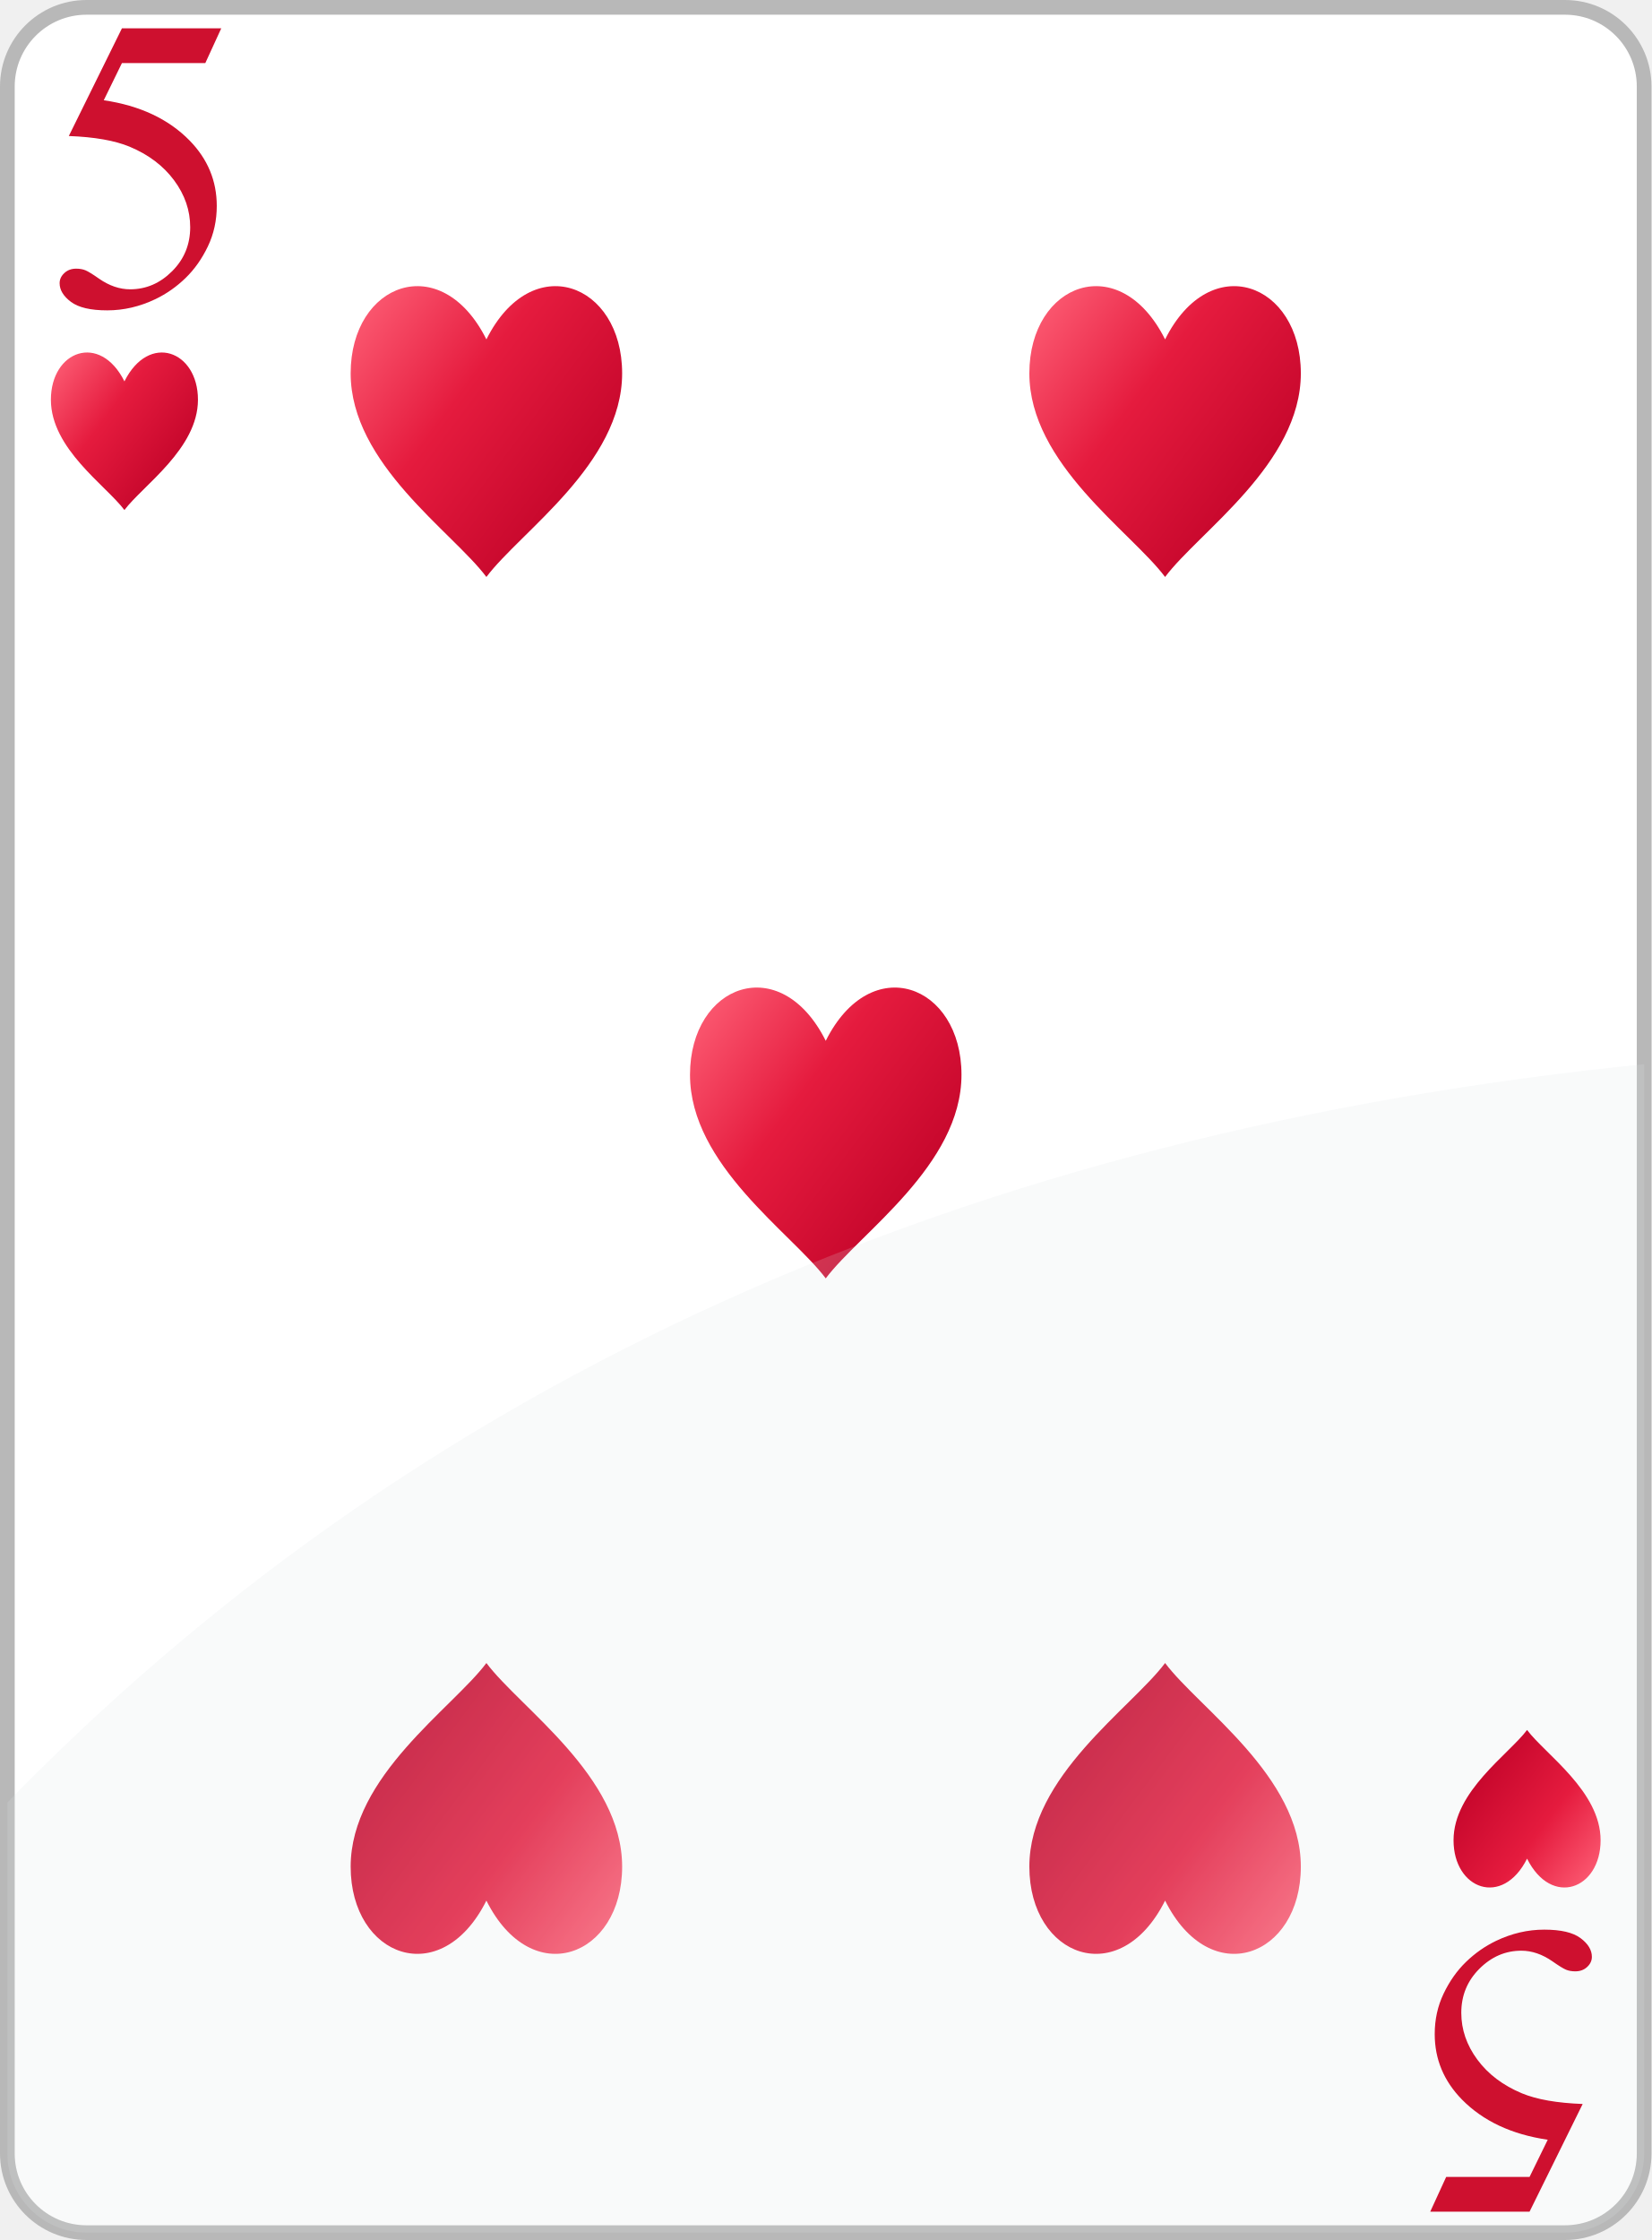
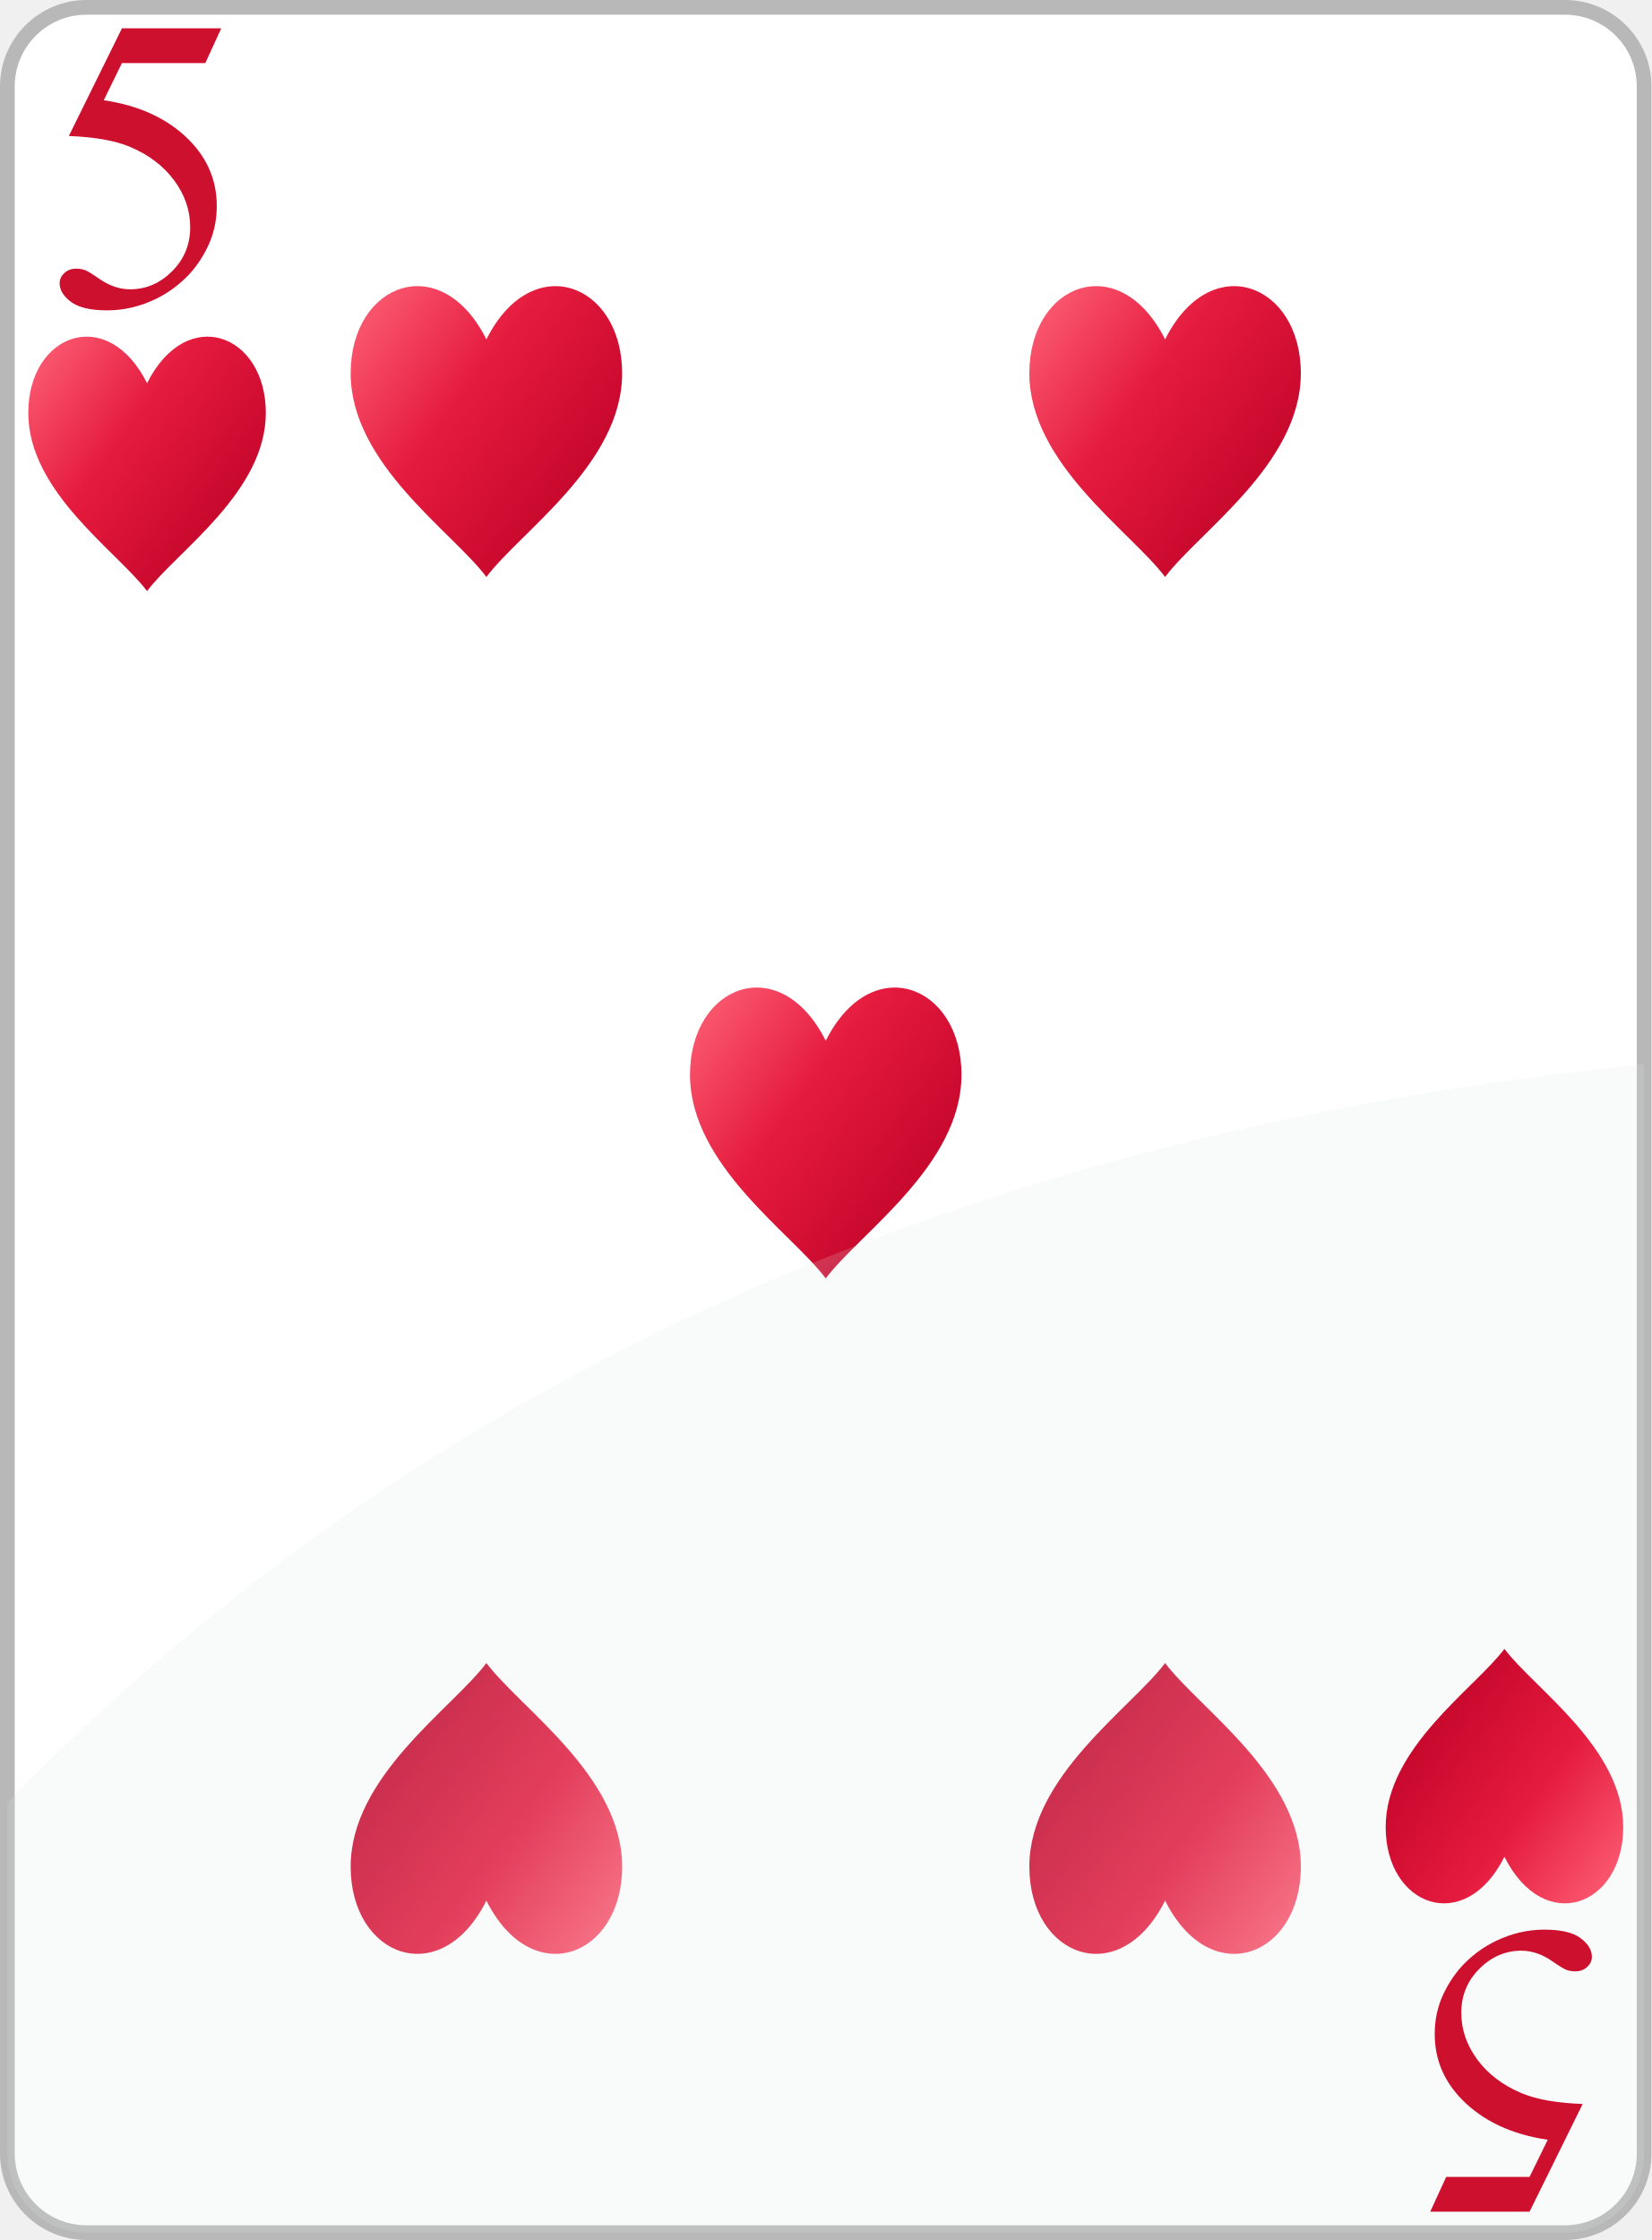
<svg xmlns="http://www.w3.org/2000/svg" xmlns:xlink="http://www.w3.org/1999/xlink" viewBox="0 0 146 198" color="#ce102f">
  <defs>
    <linearGradient id="ink" x1="0" y1="0" x2="1" y2=".8" gradientUnits="objectBoundingBox">
      <stop stop-color="#ff6379" />
      <stop offset=".43" stop-color="#e51b3e" />
      <stop offset="1" stop-color="#bc0026" />
    </linearGradient>
    <path id="pip" d="M0 14C-3 10-12 4-12-4C-12-12-4-15 0-7C4-15 12-12 12-4C12 4 3 10 0 14Z" fill="url(#ink)" />
    <clipPath id="card">
      <rect x=".65" y=".65" width="144.7" height="196.7" rx="7" />
    </clipPath>
    <g id="index">
      <g fill="currentColor" transform="translate(3.5 27) scale(0.01806641 -0.01806641)">
        <path d="M889 1356 811 1186H403L314 1004Q579 965 734 807Q867 671 867 487Q867 380 823.5 289.0Q780 198 714.0 134.0Q648 70 567 31Q452 -24 331 -24Q209 -24 153.5 17.5Q98 59 98 109Q98 137 121.0 158.5Q144 180 179 180Q205 180 224.5 172.0Q244 164 291 131Q366 79 443 79Q560 79 648.5 167.5Q737 256 737 383Q737 506 658.0 612.5Q579 719 440 777Q331 822 143 829L403 1356Z" transform="translate(0 0)" />
      </g>
-       <use xlink:href="#pip" transform="translate(11 37.5) rotate(0) scale(0.5416667)" />
+       <use xlink:href="#pip" transform="translate(13 40) rotate(0) scale(0.875)" />
    </g>
  </defs>
  <rect x=".65" y=".65" width="144.7" height="196.7" rx="7" fill="#fff" stroke="#b8b8b8" stroke-width="1.3" />
  <g clip-path="url(#card)">
    <use xlink:href="#pip" transform="translate(43 37) rotate(0) scale(1)" />
    <use xlink:href="#pip" transform="translate(103 37) rotate(0) scale(1)" />
    <use xlink:href="#pip" transform="translate(43 161) rotate(180) scale(1)" />
    <use xlink:href="#pip" transform="translate(103 161) rotate(180) scale(1)" />
    <use xlink:href="#pip" transform="translate(73 99) rotate(0) scale(1)" />
    <path d="M0 160Q55 103 146 94V198H0Z" fill="#dce2e6" opacity=".18" />
    <use xlink:href="#index" />
    <use xlink:href="#index" transform="rotate(180 73 99)" />
  </g>
</svg>
